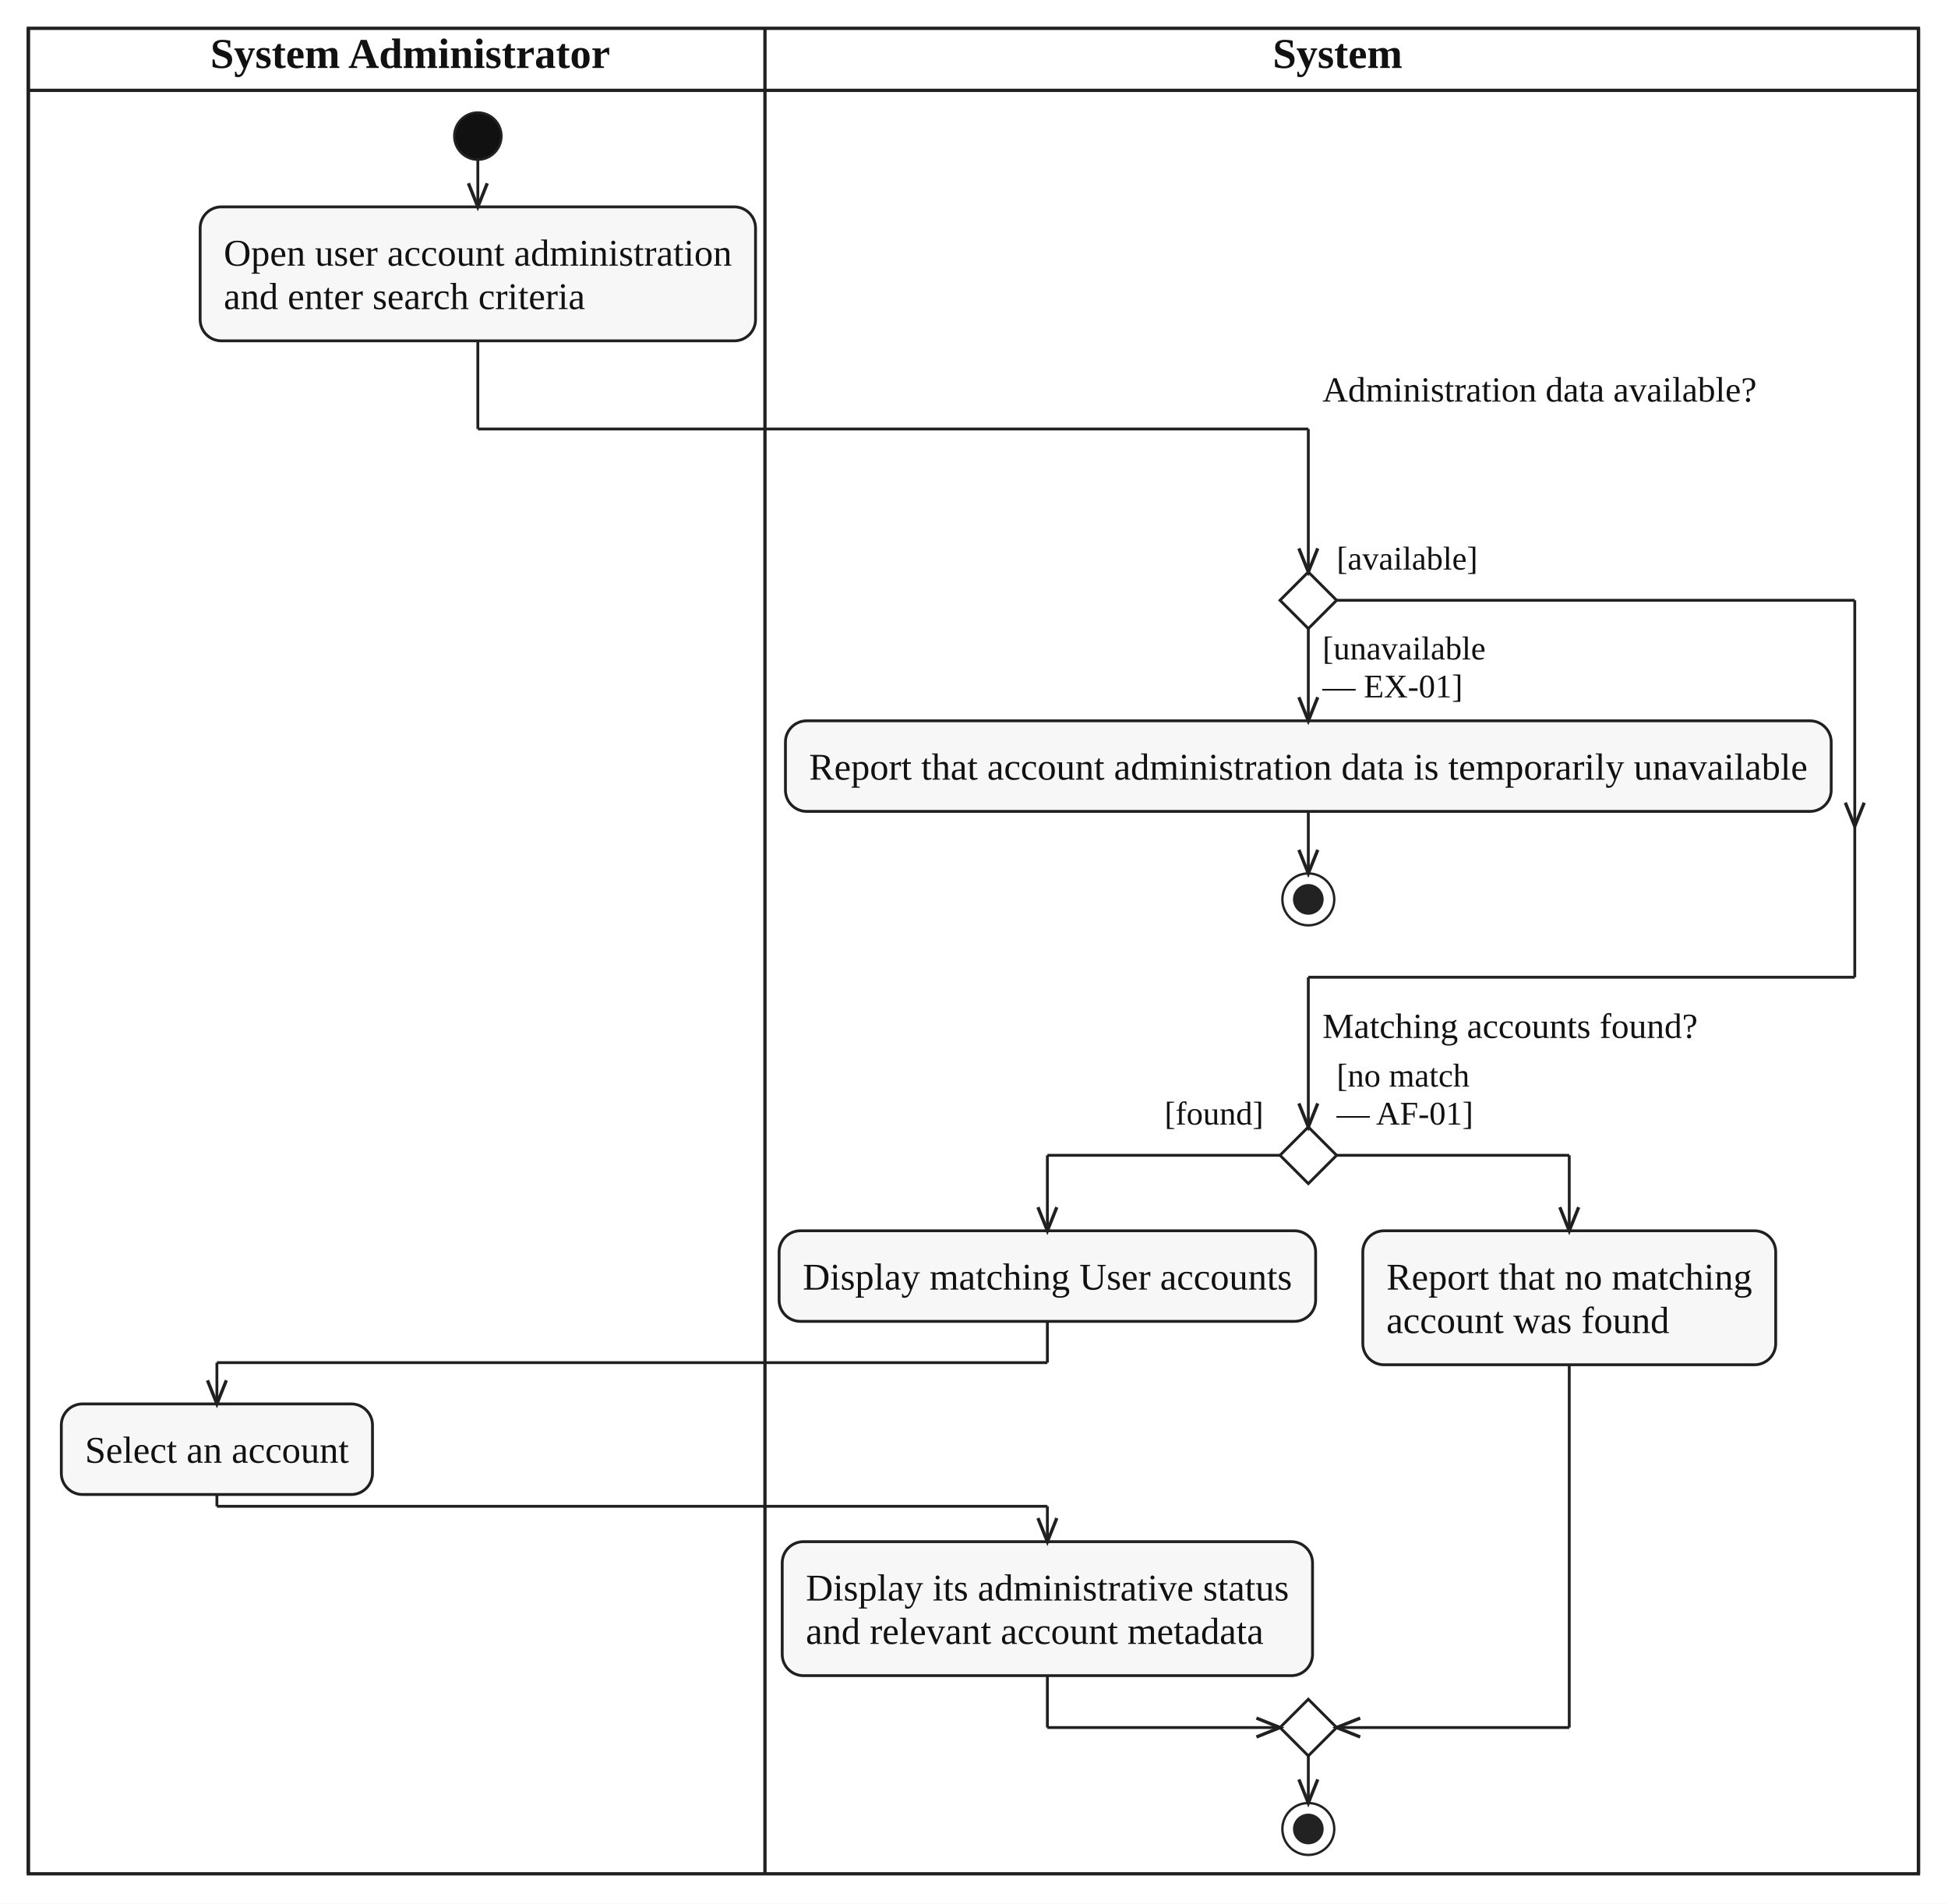
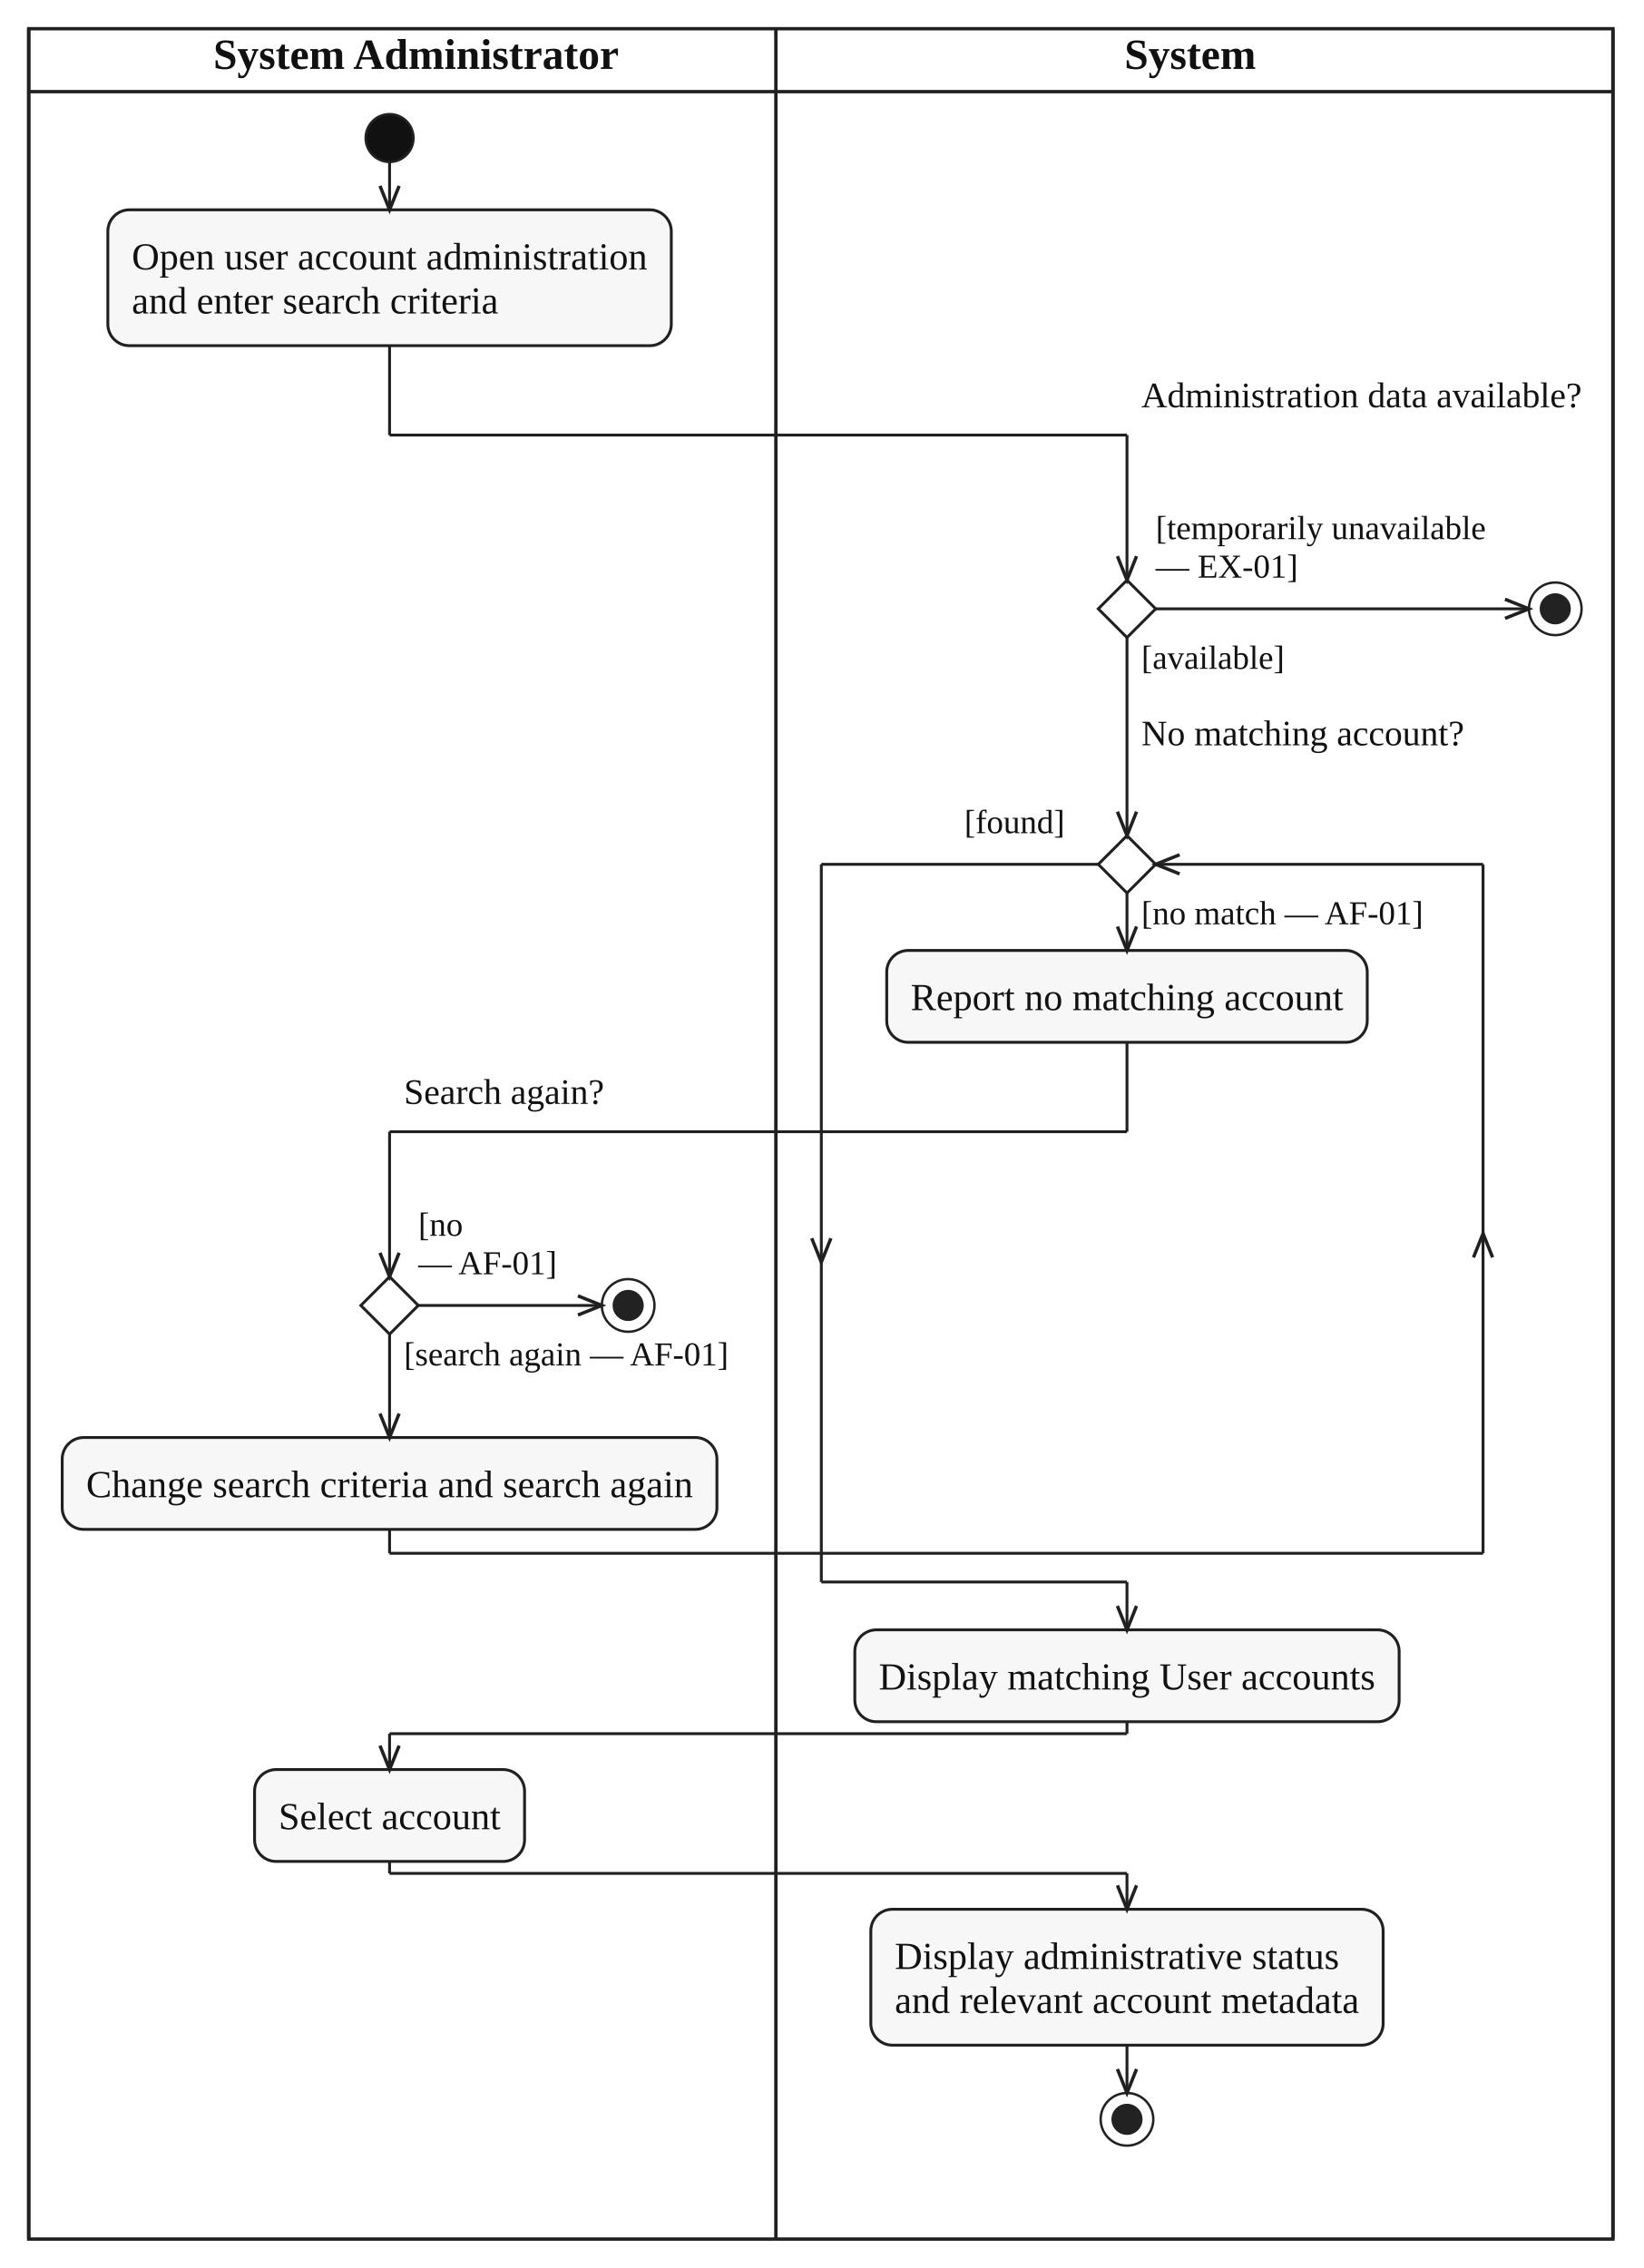
- <svg xmlns="http://www.w3.org/2000/svg" contentStyleType="text/css" height="807px" preserveAspectRatio="none" style="width:826px;height:807px;background:#FFFFFF;" version="1.1" viewBox="-5 0.394 826 807" width="826px" zoomAndPan="magnify" data-pres-formatted="1">
-   <rect id="pres-background" x="-5" y="0.394" width="826" height="807" fill="#FFFFFF" stroke="none" />
+ <svg xmlns="http://www.w3.org/2000/svg" contentStyleType="text/css" height="948px" preserveAspectRatio="none" style="width:687px;height:948px;background:#FFFFFF;" version="1.1" viewBox="-5 0.394 687 948" width="687px" zoomAndPan="magnify" data-pres-formatted="1">
+   <rect id="pres-background" x="-5" y="0.394" width="687" height="948" fill="#FFFFFF" stroke="none" />
  <defs />
  <g>
-     <rect fill="#FFFFFF" height="30.698" style="stroke:#FFFFFF;stroke-width:1.0;" width="786.719" x="15" y="12.394" />
-     <ellipse cx="197.617" cy="58.092" fill="#111111" rx="10" ry="10" style="stroke:#222222;stroke-width:1.0;" />
-     <rect fill="#F7F7F7" height="56.797" rx="9" ry="9" style="stroke:#202020;stroke-width:1.2;" width="235.492" x="79.871" y="88.092" />
-     <text fill="#111111" font-family="Times New Roman" font-size="16" lengthAdjust="spacing" textLength="215.492" x="89.871" y="113.029">Open user account administration</text>
-     <text fill="#111111" font-family="Times New Roman" font-size="16" lengthAdjust="spacing" textLength="153.234" x="89.871" y="131.428">and enter search criteria</text>
-     <rect fill="#F7F7F7" height="38.398" rx="9" ry="9" style="stroke:#202020;stroke-width:1.2;" width="131.945" x="21" y="595.562" />
-     <text fill="#111111" font-family="Times New Roman" font-size="16" lengthAdjust="spacing" textLength="111.945" x="31" y="620.5">Select an account</text>
-     <line style="stroke:#202020;stroke-width:1.4;" x1="7" x2="7" y1="12.394" y2="794.758" />
-     <rect fill="#F7F7F7" height="38.398" rx="9" ry="9" style="stroke:#202020;stroke-width:1.2;" width="443.422" x="328.047" y="305.975" />
-     <text fill="#111111" font-family="Times New Roman" font-size="16" lengthAdjust="spacing" textLength="423.422" x="338.047" y="330.912">Report that account administration data is temporarily unavailable</text>
-     <ellipse cx="549.758" cy="381.674" fill="none" rx="11" ry="11" style="stroke:#222222;stroke-width:1.0;" />
-     <ellipse cx="549.758" cy="381.674" fill="#222222" rx="6" ry="6" style="stroke:#222222;stroke-width:1.0;" />
-     <polygon fill="#FFFFFF" points="549.758,242.876,561.758,254.876,549.758,266.876,537.758,254.876,549.758,242.876" style="stroke:#202020;stroke-width:1.2;" />
-     <text fill="#111111" font-family="Times New Roman" font-size="15" lengthAdjust="spacing" textLength="184.102" x="555.758" y="170.637">Administration data available?</text>
-     <text fill="#111111" font-family="Times New Roman" font-size="15" lengthAdjust="spacing" textLength="3.75" x="555.758" y="187.886"> </text>
-     <text fill="#111111" font-family="Times New Roman" font-size="15" lengthAdjust="spacing" textLength="3.75" x="555.758" y="205.134"> </text>
-     <text fill="#111111" font-family="Times New Roman" font-size="15" lengthAdjust="spacing" textLength="3.75" x="555.758" y="222.383"> </text>
-     <text fill="#111111" font-family="Times New Roman" font-size="15" lengthAdjust="spacing" textLength="3.75" x="555.758" y="239.631"> </text>
-     <text fill="#111111" font-family="Times New Roman" font-size="14" lengthAdjust="spacing" textLength="76.186" x="555.758" y="279.946">  [unavailable</text>
-     <text fill="#111111" font-family="Times New Roman" font-size="14" lengthAdjust="spacing" textLength="66.486" x="555.758" y="296.045">  — EX-01]</text>
-     <text fill="#111111" font-family="Times New Roman" font-size="6" lengthAdjust="spacing" textLength="1.5" x="555.758" y="304.675"> </text>
-     <text fill="#111111" font-family="Times New Roman" font-size="14" lengthAdjust="spacing" textLength="66.849" x="561.758" y="241.848">[available]  </text>
-     <text fill="#111111" font-family="Times New Roman" font-size="6" lengthAdjust="spacing" textLength="1.5" x="561.758" y="250.477"> </text>
-     <polygon fill="#FFFFFF" points="549.758,478.164,561.758,490.164,549.758,502.164,537.758,490.164,549.758,478.164" style="stroke:#202020;stroke-width:1.2;" />
-     <text fill="#111111" font-family="Times New Roman" font-size="15" lengthAdjust="spacing" textLength="159.119" x="555.758" y="440.422">Matching accounts found?</text>
-     <text fill="#111111" font-family="Times New Roman" font-size="15" lengthAdjust="spacing" textLength="3.75" x="555.758" y="457.671"> </text>
-     <text fill="#111111" font-family="Times New Roman" font-size="15" lengthAdjust="spacing" textLength="3.75" x="555.758" y="474.919"> </text>
-     <text fill="#111111" font-family="Times New Roman" font-size="14" lengthAdjust="spacing" textLength="48.986" x="488.772" y="477.136">[found]  </text>
-     <text fill="#111111" font-family="Times New Roman" font-size="6" lengthAdjust="spacing" textLength="1.5" x="488.772" y="485.766"> </text>
-     <text fill="#111111" font-family="Times New Roman" font-size="14" lengthAdjust="spacing" textLength="63.369" x="561.758" y="461.037">  [no match</text>
-     <text fill="#111111" font-family="Times New Roman" font-size="14" lengthAdjust="spacing" textLength="65.721" x="561.758" y="477.136">  — AF-01]</text>
-     <text fill="#111111" font-family="Times New Roman" font-size="6" lengthAdjust="spacing" textLength="1.5" x="561.758" y="485.766"> </text>
-     <rect fill="#F7F7F7" height="38.398" rx="9" ry="9" style="stroke:#202020;stroke-width:1.2;" width="227.5" x="325.363" y="522.164" />
-     <text fill="#111111" font-family="Times New Roman" font-size="16" lengthAdjust="spacing" textLength="207.5" x="335.363" y="547.102">Display matching User accounts</text>
-     <rect fill="#F7F7F7" height="56.797" rx="9" ry="9" style="stroke:#202020;stroke-width:1.2;" width="224.867" x="326.68" y="653.961" />
-     <text fill="#111111" font-family="Times New Roman" font-size="16" lengthAdjust="spacing" textLength="204.867" x="336.68" y="678.898">Display its administrative status</text>
-     <text fill="#111111" font-family="Times New Roman" font-size="16" lengthAdjust="spacing" textLength="194.117" x="336.68" y="697.297">and relevant account metadata</text>
-     <rect fill="#F7F7F7" height="56.797" rx="9" ry="9" style="stroke:#202020;stroke-width:1.2;" width="175.078" x="572.863" y="522.164" />
-     <text fill="#111111" font-family="Times New Roman" font-size="16" lengthAdjust="spacing" textLength="155.078" x="582.863" y="547.102">Report that no matching</text>
-     <text fill="#111111" font-family="Times New Roman" font-size="16" lengthAdjust="spacing" textLength="119.961" x="582.863" y="565.5">account was found</text>
-     <polygon fill="#FFFFFF" points="549.758,720.758,561.758,732.758,549.758,744.758,537.758,732.758,549.758,720.758" style="stroke:#202020;stroke-width:1.2;" />
-     <ellipse cx="549.758" cy="775.758" fill="none" rx="11" ry="11" style="stroke:#222222;stroke-width:1.0;" />
-     <ellipse cx="549.758" cy="775.758" fill="#222222" rx="6" ry="6" style="stroke:#222222;stroke-width:1.0;" />
-     <line style="stroke:#202020;stroke-width:1.4;" x1="319.363" x2="319.363" y1="12.394" y2="794.758" />
-     <line style="stroke:#202020;stroke-width:1.4;" x1="808.469" x2="808.469" y1="12.394" y2="794.758" />
-     <line style="stroke:#202020;stroke-width:1.2;" x1="197.617" x2="197.617" y1="68.092" y2="88.092" />
-     <polyline points="193.617,78.092 197.617,88.092 201.617,78.092" fill="none" stroke="#202020" stroke-width="1.4" stroke-linejoin="miter" stroke-linecap="butt" class="open-arrowhead" />
-     <line style="stroke:#202020;stroke-width:1.2;" x1="549.758" x2="549.758" y1="344.373" y2="370.674" />
-     <polyline points="545.758,360.674 549.758,370.674 553.758,360.674" fill="none" stroke="#202020" stroke-width="1.4" stroke-linejoin="miter" stroke-linecap="butt" class="open-arrowhead" />
-     <line style="stroke:#202020;stroke-width:1.2;" x1="549.758" x2="549.758" y1="266.876" y2="305.975" />
-     <polyline points="545.758,295.975 549.758,305.975 553.758,295.975" fill="none" stroke="#202020" stroke-width="1.4" stroke-linejoin="miter" stroke-linecap="butt" class="open-arrowhead" />
-     <line style="stroke:#202020;stroke-width:1.2;" x1="561.758" x2="781.469" y1="254.876" y2="254.876" />
-     <polyline points="777.469,340.674 781.469,350.674 785.469,340.674" fill="none" stroke="#202020" stroke-width="1.4" stroke-linejoin="miter" stroke-linecap="butt" class="open-arrowhead" />
-     <line style="stroke:#202020;stroke-width:1.2;" x1="781.469" x2="781.469" y1="254.876" y2="414.674" />
-     <line style="stroke:#202020;stroke-width:1.2;" x1="781.469" x2="549.758" y1="414.674" y2="414.674" />
-     <line style="stroke:#202020;stroke-width:1.2;" x1="549.758" x2="549.758" y1="414.674" y2="478.164" />
-     <polyline points="545.758,468.164 549.758,478.164 553.758,468.164" fill="none" stroke="#202020" stroke-width="1.4" stroke-linejoin="miter" stroke-linecap="butt" class="open-arrowhead" />
-     <line style="stroke:#202020;stroke-width:1.2;" x1="537.758" x2="439.113" y1="490.164" y2="490.164" />
-     <line style="stroke:#202020;stroke-width:1.2;" x1="439.113" x2="439.113" y1="490.164" y2="522.164" />
-     <polyline points="435.113,512.164 439.113,522.164 443.113,512.164" fill="none" stroke="#202020" stroke-width="1.4" stroke-linejoin="miter" stroke-linecap="butt" class="open-arrowhead" />
-     <line style="stroke:#202020;stroke-width:1.2;" x1="561.758" x2="660.402" y1="490.164" y2="490.164" />
-     <line style="stroke:#202020;stroke-width:1.2;" x1="660.402" x2="660.402" y1="490.164" y2="522.164" />
-     <polyline points="656.402,512.164 660.402,522.164 664.402,512.164" fill="none" stroke="#202020" stroke-width="1.4" stroke-linejoin="miter" stroke-linecap="butt" class="open-arrowhead" />
-     <line style="stroke:#202020;stroke-width:1.2;" x1="439.113" x2="439.113" y1="710.758" y2="732.758" />
-     <line style="stroke:#202020;stroke-width:1.2;" x1="439.113" x2="537.758" y1="732.758" y2="732.758" />
-     <polyline points="527.758,728.758 537.758,732.758 527.758,736.758" fill="none" stroke="#202020" stroke-width="1.4" stroke-linejoin="miter" stroke-linecap="butt" class="open-arrowhead" />
-     <line style="stroke:#202020;stroke-width:1.2;" x1="660.402" x2="660.402" y1="578.961" y2="732.758" />
-     <line style="stroke:#202020;stroke-width:1.2;" x1="660.402" x2="561.758" y1="732.758" y2="732.758" />
-     <polyline points="571.758,728.758 561.758,732.758 571.758,736.758" fill="none" stroke="#202020" stroke-width="1.4" stroke-linejoin="miter" stroke-linecap="butt" class="open-arrowhead" />
-     <line style="stroke:#202020;stroke-width:1.2;" x1="549.758" x2="549.758" y1="744.758" y2="764.758" />
-     <polyline points="545.758,754.758 549.758,764.758 553.758,754.758" fill="none" stroke="#202020" stroke-width="1.4" stroke-linejoin="miter" stroke-linecap="butt" class="open-arrowhead" />
-     <line style="stroke:#202020;stroke-width:1.2;" x1="197.617" x2="197.617" y1="144.889" y2="182.255" />
-     <line style="stroke:#202020;stroke-width:1.2;" x1="197.617" x2="549.758" y1="182.255" y2="182.255" />
-     <line style="stroke:#202020;stroke-width:1.2;" x1="549.758" x2="549.758" y1="182.255" y2="242.876" />
-     <polyline points="545.758,232.876 549.758,242.876 553.758,232.876" fill="none" stroke="#202020" stroke-width="1.4" stroke-linejoin="miter" stroke-linecap="butt" class="open-arrowhead" />
-     <line style="stroke:#202020;stroke-width:1.2;" x1="439.113" x2="439.113" y1="560.562" y2="578.062" />
-     <line style="stroke:#202020;stroke-width:1.2;" x1="439.113" x2="86.973" y1="578.062" y2="578.062" />
-     <line style="stroke:#202020;stroke-width:1.2;" x1="86.973" x2="86.973" y1="578.062" y2="595.562" />
-     <polyline points="82.973,585.562 86.973,595.562 90.973,585.562" fill="none" stroke="#202020" stroke-width="1.4" stroke-linejoin="miter" stroke-linecap="butt" class="open-arrowhead" />
-     <line style="stroke:#202020;stroke-width:1.2;" x1="86.973" x2="86.973" y1="633.961" y2="638.961" />
-     <line style="stroke:#202020;stroke-width:1.2;" x1="86.973" x2="439.113" y1="638.961" y2="638.961" />
-     <line style="stroke:#202020;stroke-width:1.2;" x1="439.113" x2="439.113" y1="638.961" y2="653.961" />
-     <polyline points="435.113,643.961 439.113,653.961 443.113,643.961" fill="none" stroke="#202020" stroke-width="1.4" stroke-linejoin="miter" stroke-linecap="butt" class="open-arrowhead" />
-     <text fill="#111111" font-family="Times New Roman" font-size="18" font-weight="bold" lengthAdjust="spacing" textLength="170.481" x="84.191" y="29.198">System Administrator</text>
-     <text fill="#111111" font-family="Times New Roman" font-size="7" font-weight="bold" lengthAdjust="spacing" textLength="1.75" x="79.691" y="39.627"> </text>
-     <text fill="#111111" font-family="Times New Roman" font-size="18" font-weight="bold" lengthAdjust="spacing" textLength="54.993" x="534.669" y="29.198">System</text>
-     <text fill="#111111" font-family="Times New Roman" font-size="7" font-weight="bold" lengthAdjust="spacing" textLength="1.75" x="530.169" y="39.627"> </text>
+     <rect fill="#FFFFFF" height="30.698" style="stroke:#FFFFFF;stroke-width:1.0;" width="647.374" x="15" y="12.394" />
+     <ellipse cx="157.82" cy="58.092" fill="#111111" rx="10" ry="10" style="stroke:#222222;stroke-width:1.0;" />
+     <rect fill="#F7F7F7" height="56.797" rx="9" ry="9" style="stroke:#202020;stroke-width:1.2;" width="235.492" x="40.074" y="88.092" />
+     <text fill="#111111" font-family="Times New Roman" font-size="16" lengthAdjust="spacing" textLength="215.492" x="50.074" y="113.029">Open user account administration</text>
+     <text fill="#111111" font-family="Times New Roman" font-size="16" lengthAdjust="spacing" textLength="153.234" x="50.074" y="131.428">and enter search criteria</text>
+     <polygon fill="#FFFFFF" points="157.82,534.057,169.82,546.057,157.82,558.057,145.82,546.057,157.82,534.057" style="stroke:#202020;stroke-width:1.2;" />
+     <text fill="#111111" font-family="Times New Roman" font-size="15" lengthAdjust="spacing" textLength="83.701" x="163.82" y="461.818">Search again?</text>
+     <text fill="#111111" font-family="Times New Roman" font-size="15" lengthAdjust="spacing" textLength="3.75" x="163.82" y="479.066"> </text>
+     <text fill="#111111" font-family="Times New Roman" font-size="15" lengthAdjust="spacing" textLength="3.75" x="163.82" y="496.315"> </text>
+     <text fill="#111111" font-family="Times New Roman" font-size="15" lengthAdjust="spacing" textLength="3.75" x="163.82" y="513.563"> </text>
+     <text fill="#111111" font-family="Times New Roman" font-size="15" lengthAdjust="spacing" textLength="3.75" x="163.82" y="530.812"> </text>
+     <text fill="#111111" font-family="Times New Roman" font-size="14" lengthAdjust="spacing" textLength="150.452" x="163.82" y="571.127">  [search again — AF-01]  </text>
+     <text fill="#111111" font-family="Times New Roman" font-size="6" lengthAdjust="spacing" textLength="1.5" x="163.82" y="579.757"> </text>
+     <text fill="#111111" font-family="Times New Roman" font-size="14" lengthAdjust="spacing" textLength="25.662" x="169.82" y="516.93">  [no</text>
+     <text fill="#111111" font-family="Times New Roman" font-size="14" lengthAdjust="spacing" textLength="65.721" x="169.82" y="533.028">  — AF-01]</text>
+     <text fill="#111111" font-family="Times New Roman" font-size="6" lengthAdjust="spacing" textLength="1.5" x="169.82" y="541.658"> </text>
+     <ellipse cx="257.541" cy="546.057" fill="none" rx="11" ry="11" style="stroke:#222222;stroke-width:1.0;" />
+     <ellipse cx="257.541" cy="546.057" fill="#222222" rx="6" ry="6" style="stroke:#222222;stroke-width:1.0;" />
+     <rect fill="#F7F7F7" height="38.398" rx="9" ry="9" style="stroke:#202020;stroke-width:1.2;" width="273.641" x="21" y="601.257" />
+     <text fill="#111111" font-family="Times New Roman" font-size="16" lengthAdjust="spacing" textLength="253.641" x="31" y="626.194">Change search criteria and search again</text>
+     <rect fill="#F7F7F7" height="38.398" rx="9" ry="9" style="stroke:#202020;stroke-width:1.2;" width="112.844" x="101.398" y="740.054" />
+     <text fill="#111111" font-family="Times New Roman" font-size="16" lengthAdjust="spacing" textLength="92.844" x="111.398" y="764.991">Select account</text>
+     <line style="stroke:#202020;stroke-width:1.4;" x1="7" x2="7" y1="12.394" y2="936.298" />
+     <rect fill="#F7F7F7" height="38.398" rx="9" ry="9" style="stroke:#202020;stroke-width:1.2;" width="200.836" x="365.604" y="397.671" />
+     <text fill="#111111" font-family="Times New Roman" font-size="16" lengthAdjust="spacing" textLength="180.836" x="375.604" y="422.608">Report no matching account</text>
+     <polygon fill="#FFFFFF" points="466.022,349.671,478.022,361.671,466.022,373.671,454.022,361.671,466.022,349.671" style="stroke:#202020;stroke-width:1.2;" />
+     <text fill="#111111" font-family="Times New Roman" font-size="15" lengthAdjust="spacing" textLength="134.949" x="472.022" y="311.929">No matching account?</text>
+     <text fill="#111111" font-family="Times New Roman" font-size="15" lengthAdjust="spacing" textLength="3.75" x="472.022" y="329.178"> </text>
+     <text fill="#111111" font-family="Times New Roman" font-size="15" lengthAdjust="spacing" textLength="3.75" x="472.022" y="346.426"> </text>
+     <text fill="#111111" font-family="Times New Roman" font-size="14" lengthAdjust="spacing" textLength="125.59" x="472.022" y="386.741">[no match — AF-01]  </text>
+     <text fill="#111111" font-family="Times New Roman" font-size="6" lengthAdjust="spacing" textLength="1.5" x="472.022" y="395.371"> </text>
+     <text fill="#111111" font-family="Times New Roman" font-size="14" lengthAdjust="spacing" textLength="55.986" x="398.036" y="348.643">  [found]  </text>
+     <text fill="#111111" font-family="Times New Roman" font-size="6" lengthAdjust="spacing" textLength="1.5" x="398.036" y="357.272"> </text>
+     <rect fill="#F7F7F7" height="38.398" rx="9" ry="9" style="stroke:#202020;stroke-width:1.2;" width="227.5" x="352.272" y="681.655" />
+     <text fill="#111111" font-family="Times New Roman" font-size="16" lengthAdjust="spacing" textLength="207.5" x="362.272" y="706.593">Display matching User accounts</text>
+     <rect fill="#F7F7F7" height="56.797" rx="9" ry="9" style="stroke:#202020;stroke-width:1.2;" width="214.117" x="358.964" y="798.452" />
+     <text fill="#111111" font-family="Times New Roman" font-size="16" lengthAdjust="spacing" textLength="185.75" x="368.964" y="823.39">Display administrative status</text>
+     <text fill="#111111" font-family="Times New Roman" font-size="16" lengthAdjust="spacing" textLength="194.117" x="368.964" y="841.788">and relevant account metadata</text>
+     <ellipse cx="466.022" cy="886.249" fill="none" rx="11" ry="11" style="stroke:#222222;stroke-width:1.0;" />
+     <ellipse cx="466.022" cy="886.249" fill="#222222" rx="6" ry="6" style="stroke:#222222;stroke-width:1.0;" />
+     <polygon fill="#FFFFFF" points="466.022,242.876,478.022,254.876,466.022,266.876,454.022,254.876,466.022,242.876" style="stroke:#202020;stroke-width:1.2;" />
+     <text fill="#111111" font-family="Times New Roman" font-size="15" lengthAdjust="spacing" textLength="184.102" x="472.022" y="170.637">Administration data available?</text>
+     <text fill="#111111" font-family="Times New Roman" font-size="15" lengthAdjust="spacing" textLength="3.75" x="472.022" y="187.886"> </text>
+     <text fill="#111111" font-family="Times New Roman" font-size="15" lengthAdjust="spacing" textLength="3.75" x="472.022" y="205.134"> </text>
+     <text fill="#111111" font-family="Times New Roman" font-size="15" lengthAdjust="spacing" textLength="3.75" x="472.022" y="222.383"> </text>
+     <text fill="#111111" font-family="Times New Roman" font-size="15" lengthAdjust="spacing" textLength="3.75" x="472.022" y="239.631"> </text>
+     <text fill="#111111" font-family="Times New Roman" font-size="14" lengthAdjust="spacing" textLength="66.849" x="472.022" y="279.946">[available]  </text>
+     <text fill="#111111" font-family="Times New Roman" font-size="6" lengthAdjust="spacing" textLength="1.5" x="472.022" y="288.576"> </text>
+     <text fill="#111111" font-family="Times New Roman" font-size="14" lengthAdjust="spacing" textLength="144.997" x="478.022" y="225.749">  [temporarily unavailable</text>
+     <text fill="#111111" font-family="Times New Roman" font-size="14" lengthAdjust="spacing" textLength="66.486" x="478.022" y="241.848">  — EX-01]</text>
+     <text fill="#111111" font-family="Times New Roman" font-size="6" lengthAdjust="spacing" textLength="1.5" x="478.022" y="250.477"> </text>
+     <ellipse cx="645.019" cy="254.876" fill="none" rx="11" ry="11" style="stroke:#222222;stroke-width:1.0;" />
+     <ellipse cx="645.019" cy="254.876" fill="#222222" rx="6" ry="6" style="stroke:#222222;stroke-width:1.0;" />
+     <line style="stroke:#202020;stroke-width:1.4;" x1="319.272" x2="319.272" y1="12.394" y2="936.298" />
+     <line style="stroke:#202020;stroke-width:1.4;" x1="669.124" x2="669.124" y1="12.394" y2="936.298" />
+     <polyline points="610.843,525.985 614.843,515.985 618.843,525.985" fill="none" stroke="#202020" stroke-width="1.4" stroke-linejoin="miter" stroke-linecap="butt" class="open-arrowhead" />
+     <line style="stroke:#202020;stroke-width:1.2;" x1="157.82" x2="157.82" y1="68.092" y2="88.092" />
+     <polyline points="153.82,78.092 157.82,88.092 161.82,78.092" fill="none" stroke="#202020" stroke-width="1.4" stroke-linejoin="miter" stroke-linecap="butt" class="open-arrowhead" />
+     <line style="stroke:#202020;stroke-width:1.2;" x1="157.82" x2="157.82" y1="558.057" y2="601.257" />
+     <polyline points="153.82,591.257 157.82,601.257 161.82,591.257" fill="none" stroke="#202020" stroke-width="1.4" stroke-linejoin="miter" stroke-linecap="butt" class="open-arrowhead" />
+     <line style="stroke:#202020;stroke-width:1.2;" x1="169.82" x2="246.541" y1="546.057" y2="546.057" />
+     <polyline points="236.541,542.057 246.541,546.057 236.541,550.057" fill="none" stroke="#202020" stroke-width="1.4" stroke-linejoin="miter" stroke-linecap="butt" class="open-arrowhead" />
+     <line style="stroke:#202020;stroke-width:1.2;" x1="466.022" x2="466.022" y1="373.671" y2="397.671" />
+     <polyline points="462.022,387.671 466.022,397.671 470.022,387.671" fill="none" stroke="#202020" stroke-width="1.4" stroke-linejoin="miter" stroke-linecap="butt" class="open-arrowhead" />
+     <line style="stroke:#202020;stroke-width:1.2;" x1="454.022" x2="338.272" y1="361.671" y2="361.671" />
+     <polyline points="334.272,517.985 338.272,527.985 342.272,517.985" fill="none" stroke="#202020" stroke-width="1.4" stroke-linejoin="miter" stroke-linecap="butt" class="open-arrowhead" />
+     <line style="stroke:#202020;stroke-width:1.2;" x1="338.272" x2="338.272" y1="361.671" y2="661.655" />
+     <line style="stroke:#202020;stroke-width:1.2;" x1="338.272" x2="466.022" y1="661.655" y2="661.655" />
+     <line style="stroke:#202020;stroke-width:1.2;" x1="466.022" x2="466.022" y1="661.655" y2="681.655" />
+     <polyline points="462.022,671.655 466.022,681.655 470.022,671.655" fill="none" stroke="#202020" stroke-width="1.4" stroke-linejoin="miter" stroke-linecap="butt" class="open-arrowhead" />
+     <line style="stroke:#202020;stroke-width:1.2;" x1="466.022" x2="466.022" y1="855.249" y2="875.249" />
+     <polyline points="462.022,865.249 466.022,875.249 470.022,865.249" fill="none" stroke="#202020" stroke-width="1.4" stroke-linejoin="miter" stroke-linecap="butt" class="open-arrowhead" />
+     <line style="stroke:#202020;stroke-width:1.2;" x1="466.022" x2="466.022" y1="266.876" y2="349.671" />
+     <polyline points="462.022,339.671 466.022,349.671 470.022,339.671" fill="none" stroke="#202020" stroke-width="1.4" stroke-linejoin="miter" stroke-linecap="butt" class="open-arrowhead" />
+     <line style="stroke:#202020;stroke-width:1.2;" x1="478.022" x2="634.019" y1="254.876" y2="254.876" />
+     <polyline points="624.019,250.876 634.019,254.876 624.019,258.876" fill="none" stroke="#202020" stroke-width="1.4" stroke-linejoin="miter" stroke-linecap="butt" class="open-arrowhead" />
+     <line style="stroke:#202020;stroke-width:1.2;" x1="466.022" x2="466.022" y1="436.069" y2="473.435" />
+     <line style="stroke:#202020;stroke-width:1.2;" x1="466.022" x2="157.82" y1="473.435" y2="473.435" />
+     <line style="stroke:#202020;stroke-width:1.2;" x1="157.82" x2="157.82" y1="473.435" y2="534.057" />
+     <polyline points="153.82,524.057 157.82,534.057 161.82,524.057" fill="none" stroke="#202020" stroke-width="1.4" stroke-linejoin="miter" stroke-linecap="butt" class="open-arrowhead" />
+     <line style="stroke:#202020;stroke-width:1.2;" x1="157.82" x2="157.82" y1="639.655" y2="649.655" />
+     <line style="stroke:#202020;stroke-width:1.2;" x1="157.82" x2="614.843" y1="649.655" y2="649.655" />
+     <line style="stroke:#202020;stroke-width:1.2;" x1="614.843" x2="614.843" y1="361.671" y2="649.655" />
+     <line style="stroke:#202020;stroke-width:1.2;" x1="614.843" x2="478.022" y1="361.671" y2="361.671" />
+     <polyline points="488.022,357.671 478.022,361.671 488.022,365.671" fill="none" stroke="#202020" stroke-width="1.4" stroke-linejoin="miter" stroke-linecap="butt" class="open-arrowhead" />
+     <line style="stroke:#202020;stroke-width:1.2;" x1="466.022" x2="466.022" y1="720.054" y2="725.054" />
+     <line style="stroke:#202020;stroke-width:1.2;" x1="466.022" x2="157.82" y1="725.054" y2="725.054" />
+     <line style="stroke:#202020;stroke-width:1.2;" x1="157.82" x2="157.82" y1="725.054" y2="740.054" />
+     <polyline points="153.82,730.054 157.82,740.054 161.82,730.054" fill="none" stroke="#202020" stroke-width="1.4" stroke-linejoin="miter" stroke-linecap="butt" class="open-arrowhead" />
+     <line style="stroke:#202020;stroke-width:1.2;" x1="157.82" x2="157.82" y1="778.452" y2="783.452" />
+     <line style="stroke:#202020;stroke-width:1.2;" x1="157.82" x2="466.022" y1="783.452" y2="783.452" />
+     <line style="stroke:#202020;stroke-width:1.2;" x1="466.022" x2="466.022" y1="783.452" y2="798.452" />
+     <polyline points="462.022,788.452 466.022,798.452 470.022,788.452" fill="none" stroke="#202020" stroke-width="1.4" stroke-linejoin="miter" stroke-linecap="butt" class="open-arrowhead" />
+     <line style="stroke:#202020;stroke-width:1.2;" x1="157.82" x2="157.82" y1="144.889" y2="182.255" />
+     <line style="stroke:#202020;stroke-width:1.2;" x1="157.82" x2="466.022" y1="182.255" y2="182.255" />
+     <line style="stroke:#202020;stroke-width:1.2;" x1="466.022" x2="466.022" y1="182.255" y2="242.876" />
+     <polyline points="462.022,232.876 466.022,242.876 470.022,232.876" fill="none" stroke="#202020" stroke-width="1.4" stroke-linejoin="miter" stroke-linecap="butt" class="open-arrowhead" />
+     <text fill="#111111" font-family="Times New Roman" font-size="18" font-weight="bold" lengthAdjust="spacing" textLength="170.481" x="84.145" y="29.198">System Administrator</text>
+     <text fill="#111111" font-family="Times New Roman" font-size="7" font-weight="bold" lengthAdjust="spacing" textLength="1.75" x="79.645" y="39.627"> </text>
+     <text fill="#111111" font-family="Times New Roman" font-size="18" font-weight="bold" lengthAdjust="spacing" textLength="54.993" x="464.952" y="29.198">System</text>
+     <text fill="#111111" font-family="Times New Roman" font-size="7" font-weight="bold" lengthAdjust="spacing" textLength="1.75" x="460.452" y="39.627"> </text>
  </g>
  <g id="pres-frame" fill="none" stroke="#202020" stroke-width="1.4">
-     <rect x="7" y="12.394" width="801.469" height="782.364" />
-     <line x1="7" x2="808.469" y1="38.698" y2="38.698" />
+     <rect x="7" y="12.394" width="662.124" height="923.905" />
+     <line x1="7" x2="669.124" y1="38.698" y2="38.698" />
  </g>
</svg>
